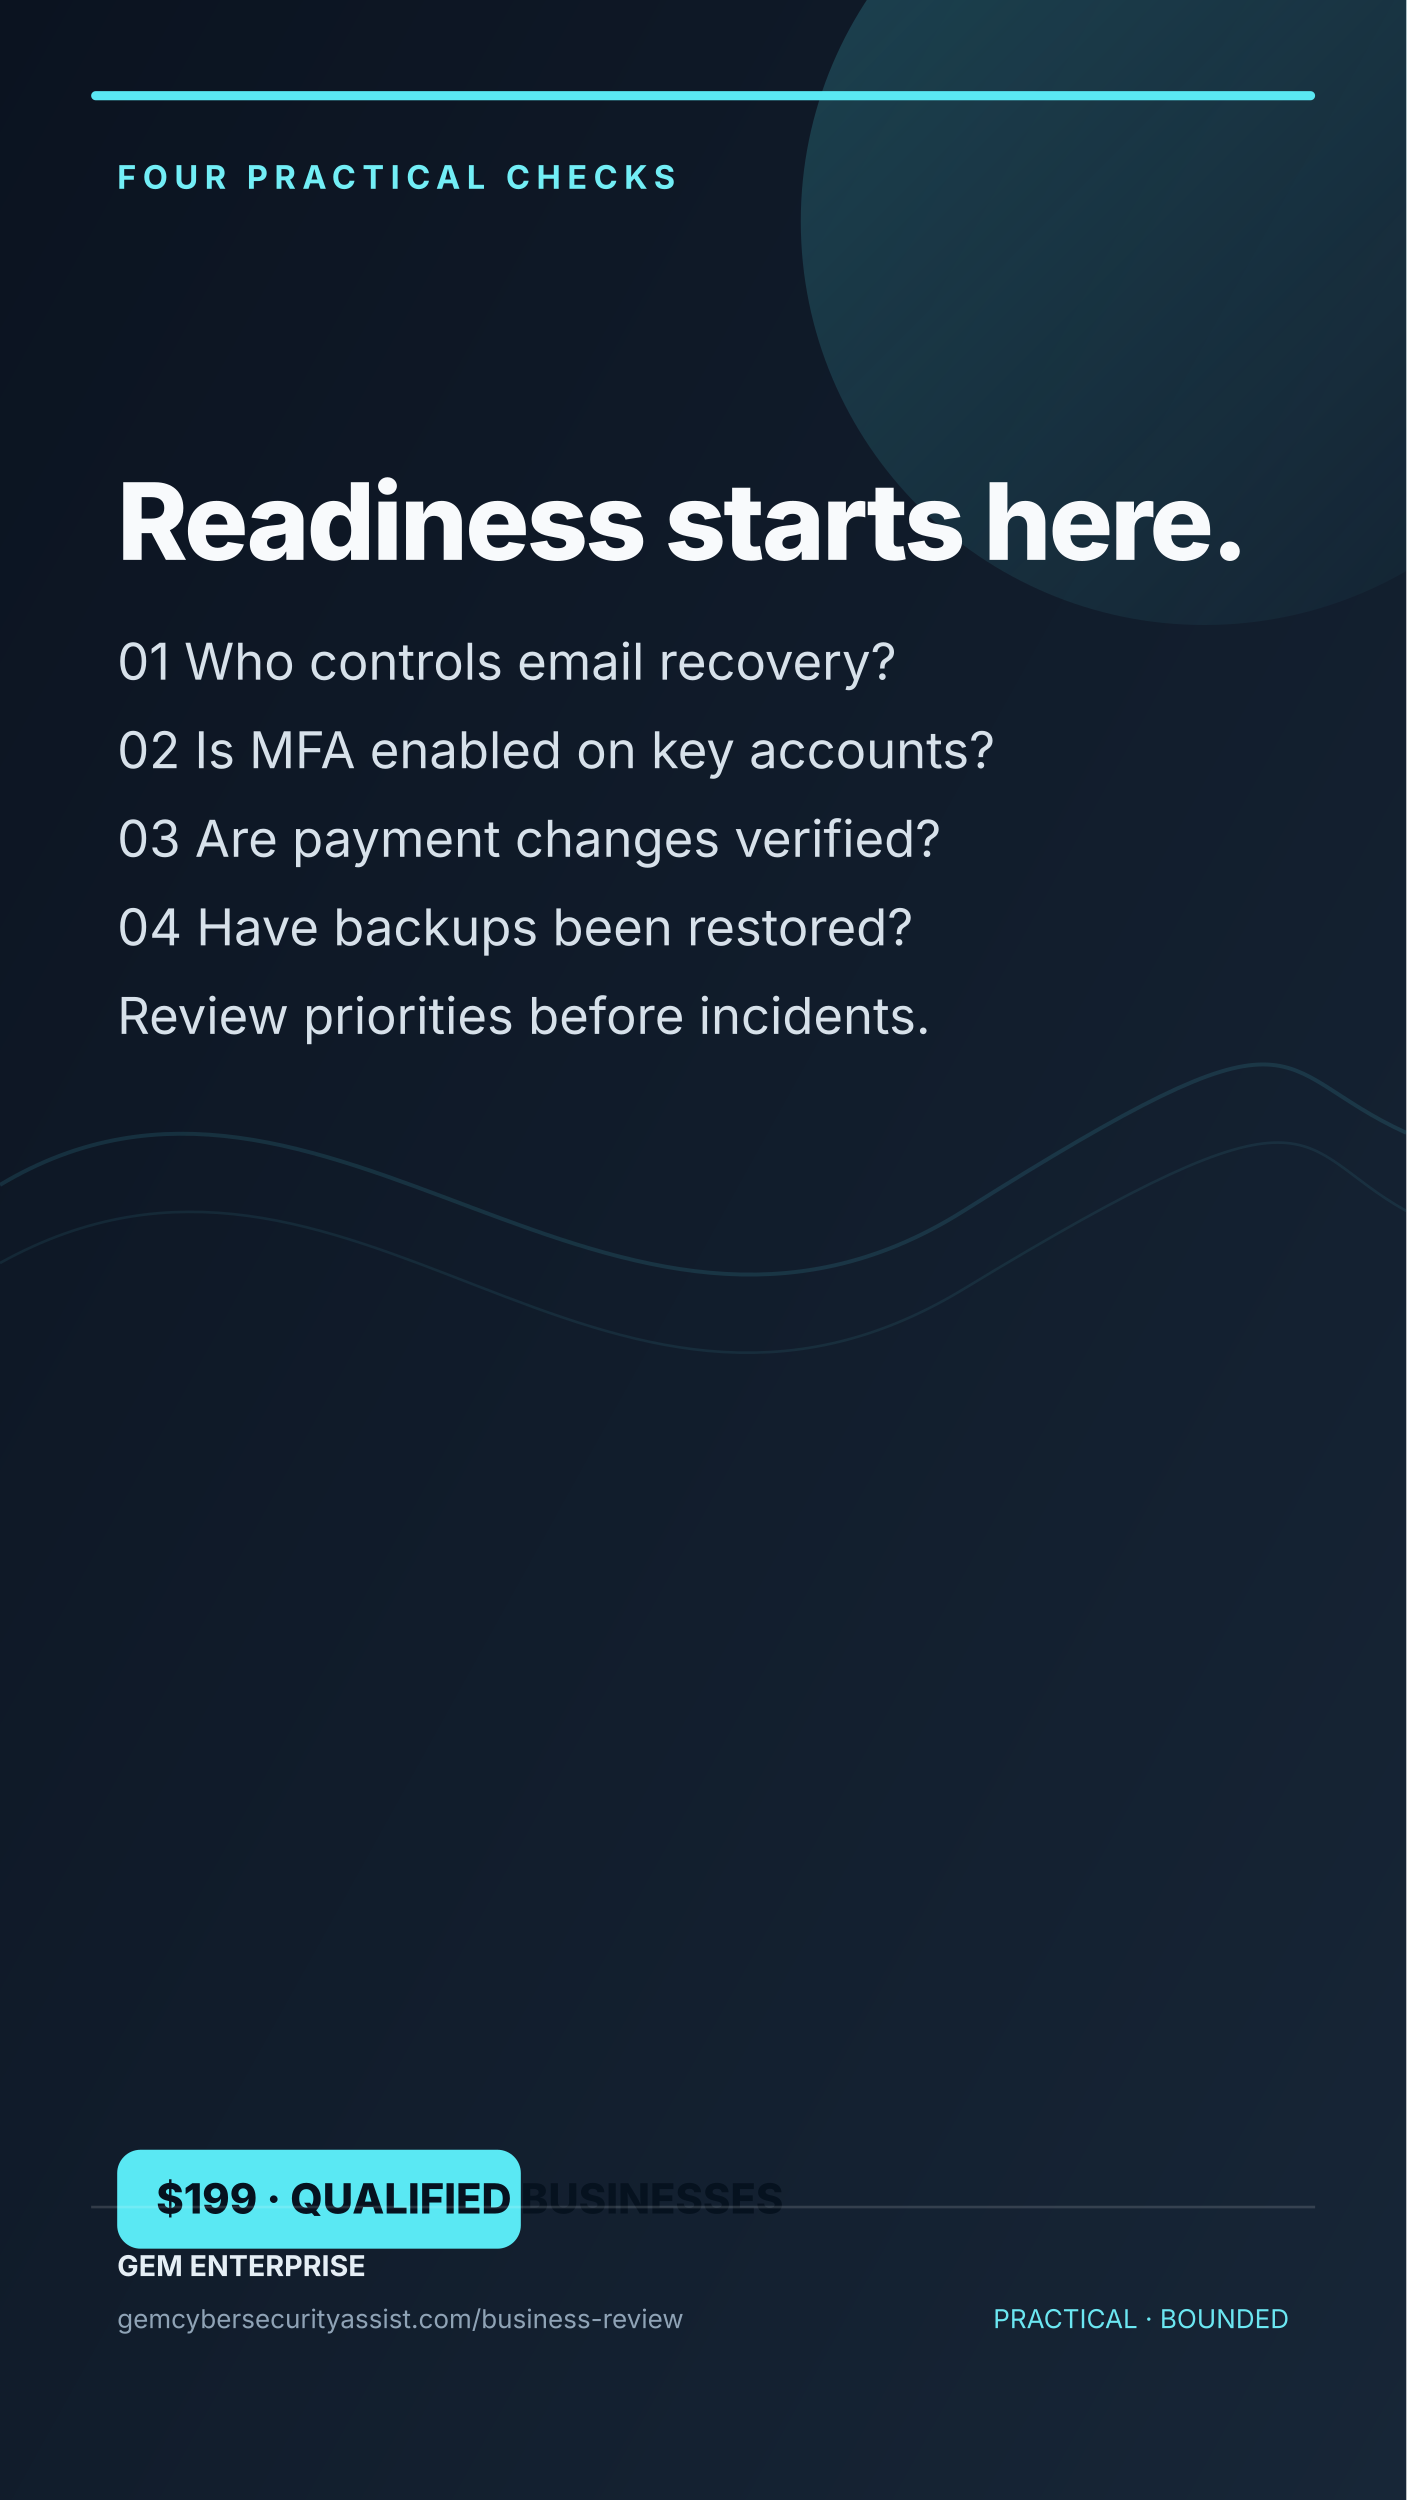
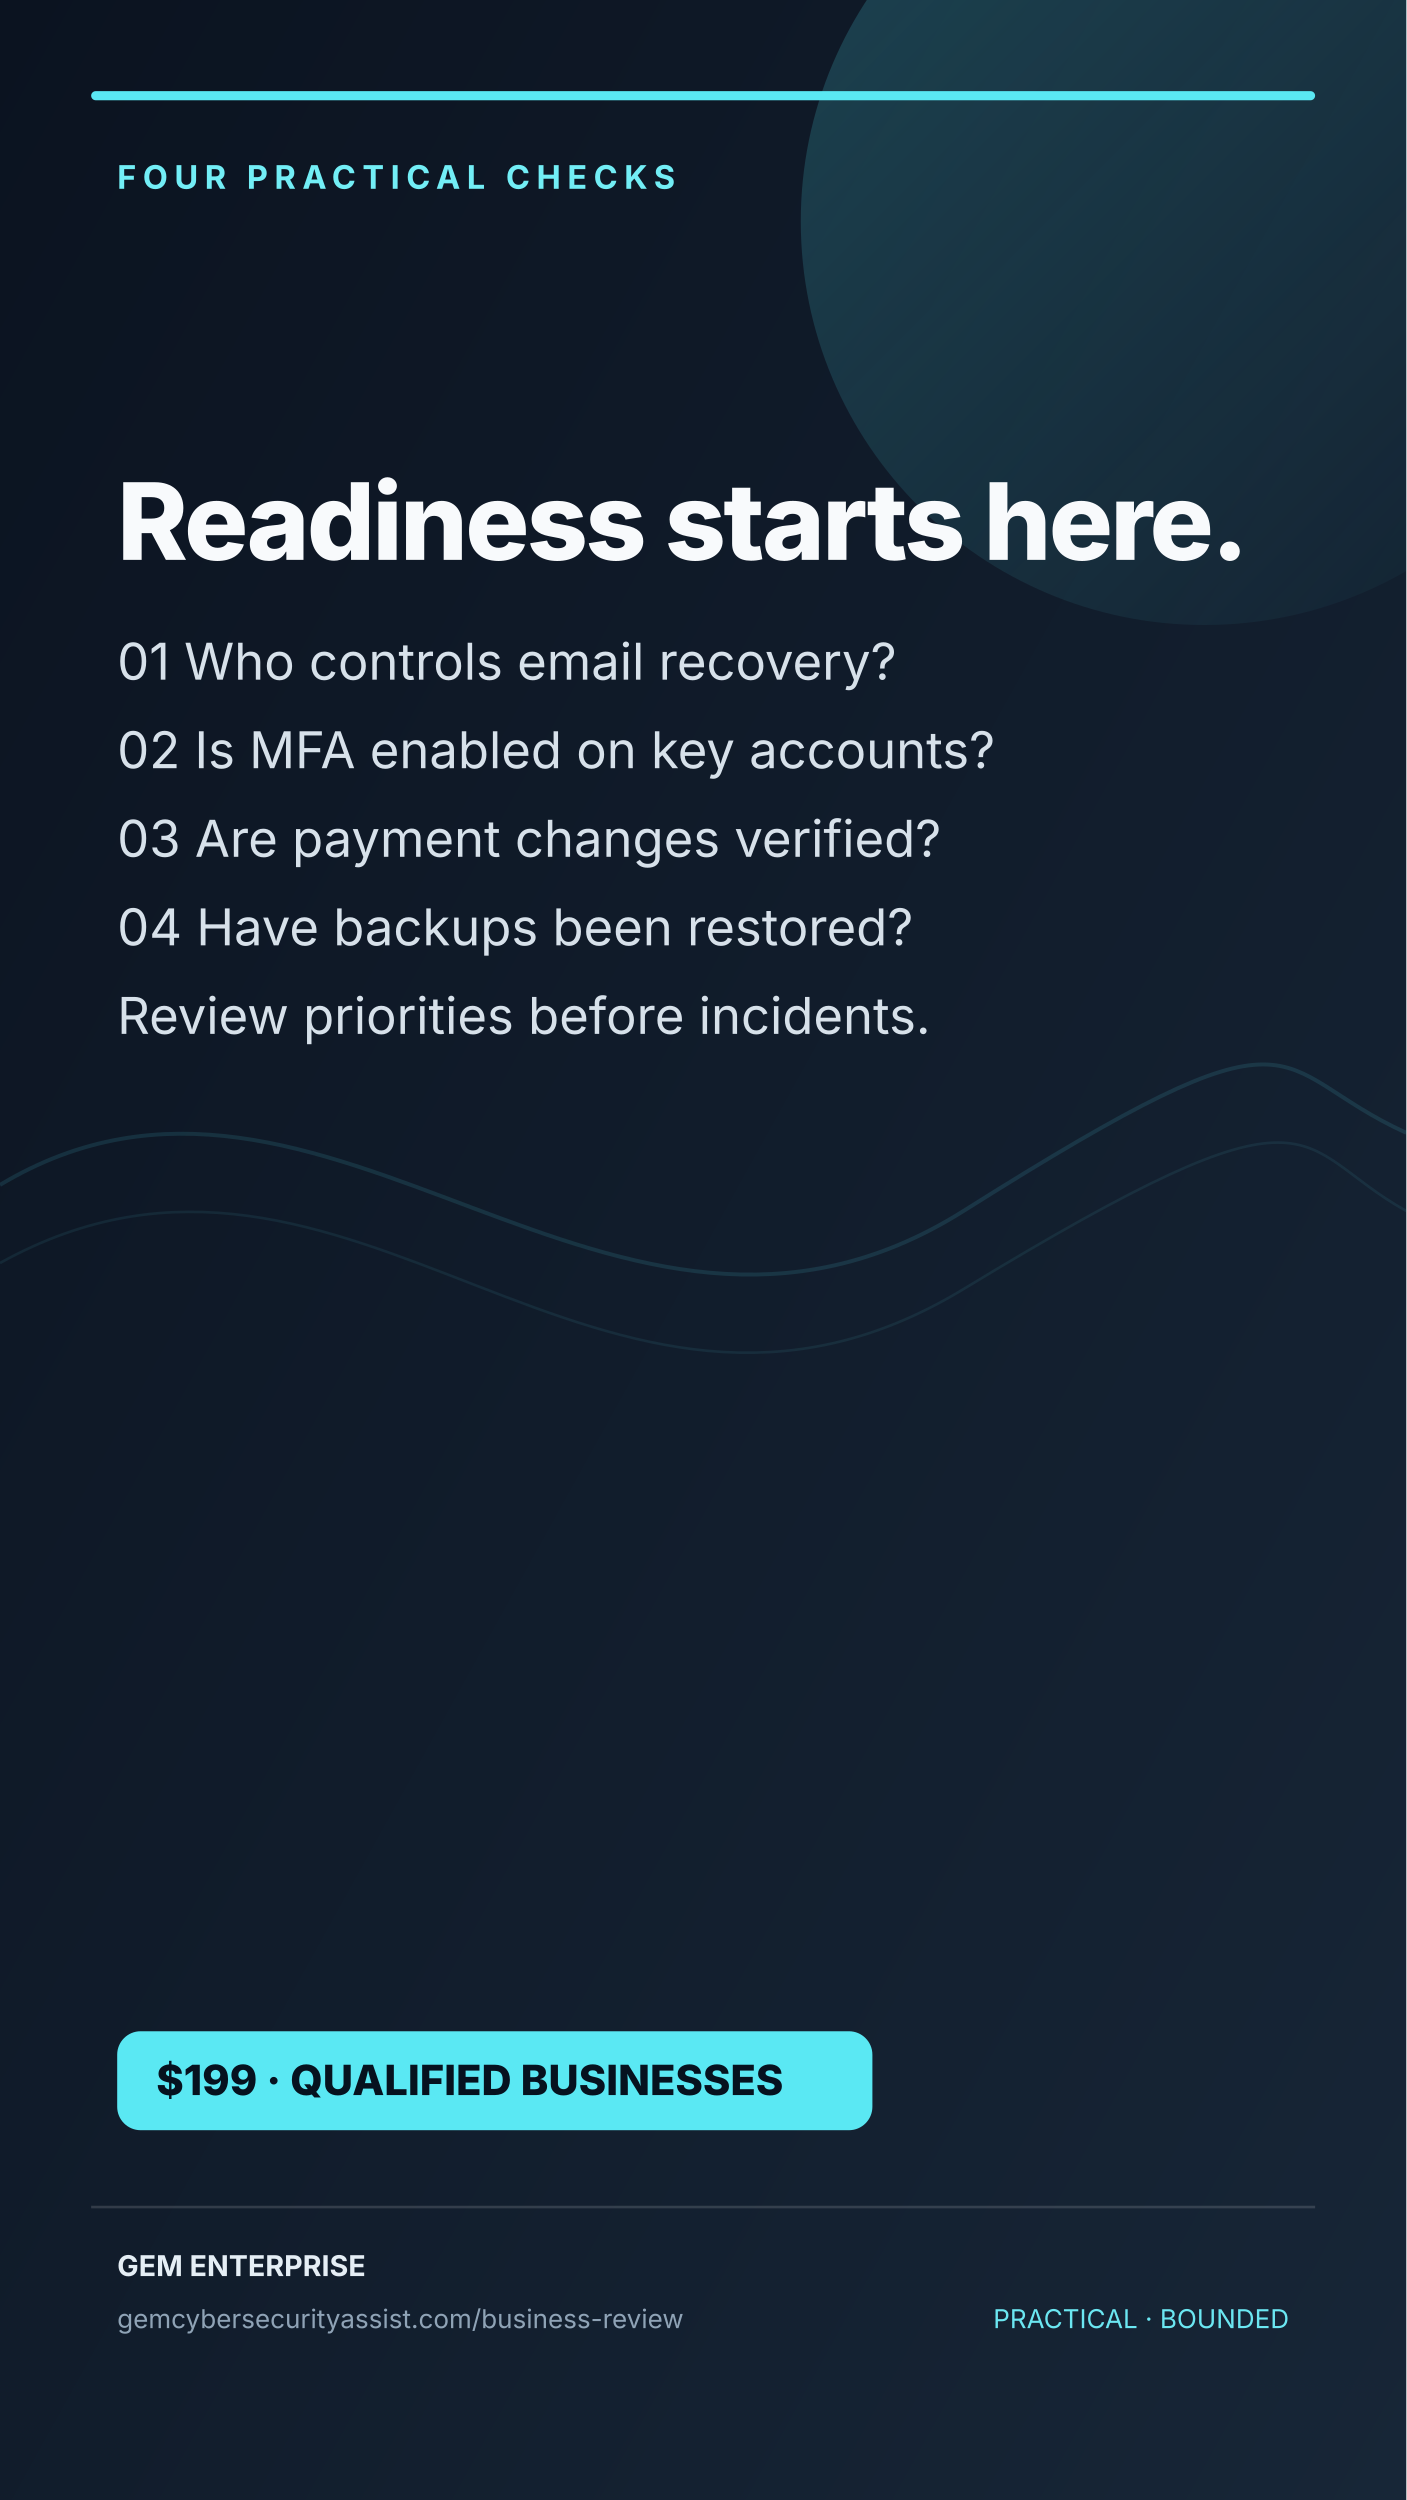
<svg xmlns="http://www.w3.org/2000/svg" width="1080" height="1920" viewBox="0 0 1080 1920" role="img" aria-labelledby="title desc">
  <defs>
    <linearGradient id="bg" x1="0" y1="0" x2="1" y2="1">
      <stop offset="0%" stop-color="#0B1320" />
      <stop offset="100%" stop-color="#172637" />
    </linearGradient>
    <linearGradient id="glow" x1="0" y1="0" x2="1" y2="1">
      <stop offset="0%" stop-color="#52E5F2" stop-opacity=".22" />
      <stop offset="100%" stop-color="#52E5F2" stop-opacity="0" />
    </linearGradient>
  </defs>
  <rect width="1080" height="1920" fill="url(#bg)" />
  <circle cx="925" cy="170" r="310" fill="url(#glow)" />
  <path d="M0 910 C250 760 470 1100 740 930 S970 820 1080 870" fill="none" stroke="#5AE8F3" stroke-opacity=".12" stroke-width="3" />
  <path d="M0 970 C270 820 460 1160 740 990 S990 880 1080 930" fill="none" stroke="#5AE8F3" stroke-opacity=".08" stroke-width="2" />
  <rect x="70" y="70" width="940" height="7" rx="3.5" fill="#5AE8F3" />
  <text x="90" y="145" fill="#72EEF6" font-family="Inter,Arial,sans-serif" font-size="25" font-weight="700" letter-spacing="5">FOUR PRACTICAL CHECKS</text>
  <text x="90" y="430" fill="#F8FAFC" font-family="Inter,Arial,sans-serif" font-size="82" font-weight="800" letter-spacing="-2">Readiness starts here.</text>
  <text x="90" y="522" fill="#D7E1EA" font-family="Inter,Arial,sans-serif" font-size="39">01  Who controls email recovery?</text>
  <text x="90" y="590" fill="#D7E1EA" font-family="Inter,Arial,sans-serif" font-size="39">02  Is MFA enabled on key accounts?</text>
  <text x="90" y="658" fill="#D7E1EA" font-family="Inter,Arial,sans-serif" font-size="39">03  Are payment changes verified?</text>
  <text x="90" y="726" fill="#D7E1EA" font-family="Inter,Arial,sans-serif" font-size="39">04  Have backups been restored?</text>
  <text x="90" y="794" fill="#D7E1EA" font-family="Inter,Arial,sans-serif" font-size="39">Review priorities before incidents.</text>
-   <rect x="90" y="1651" width="310" height="76" rx="18" fill="#5AE8F3" />
-   <text x="120" y="1700" fill="#06121F" font-family="Inter,Arial,sans-serif" font-size="32" font-weight="800">$199 · QUALIFIED BUSINESSES</text>
+   <rect x="90" y="1560" width="580" height="76" rx="18" fill="#5AE8F3" />
+   <text x="120" y="1609" fill="#06121F" font-family="Inter,Arial,sans-serif" font-size="32" font-weight="800">$199 · QUALIFIED BUSINESSES</text>
  <rect x="70" y="1694" width="940" height="2" fill="#FFFFFF" fill-opacity=".14" />
  <text x="90" y="1748" fill="#E5EEF5" font-family="Inter,Arial,sans-serif" font-size="22" font-weight="700">GEM ENTERPRISE</text>
  <text x="90" y="1788" fill="#8FA3B6" font-family="Inter,Arial,sans-serif" font-size="20">gemcybersecurityassist.com/business-review</text>
  <text x="990" y="1788" text-anchor="end" fill="#6BE7F2" font-family="Inter,Arial,sans-serif" font-size="20">PRACTICAL · BOUNDED</text>
</svg>
